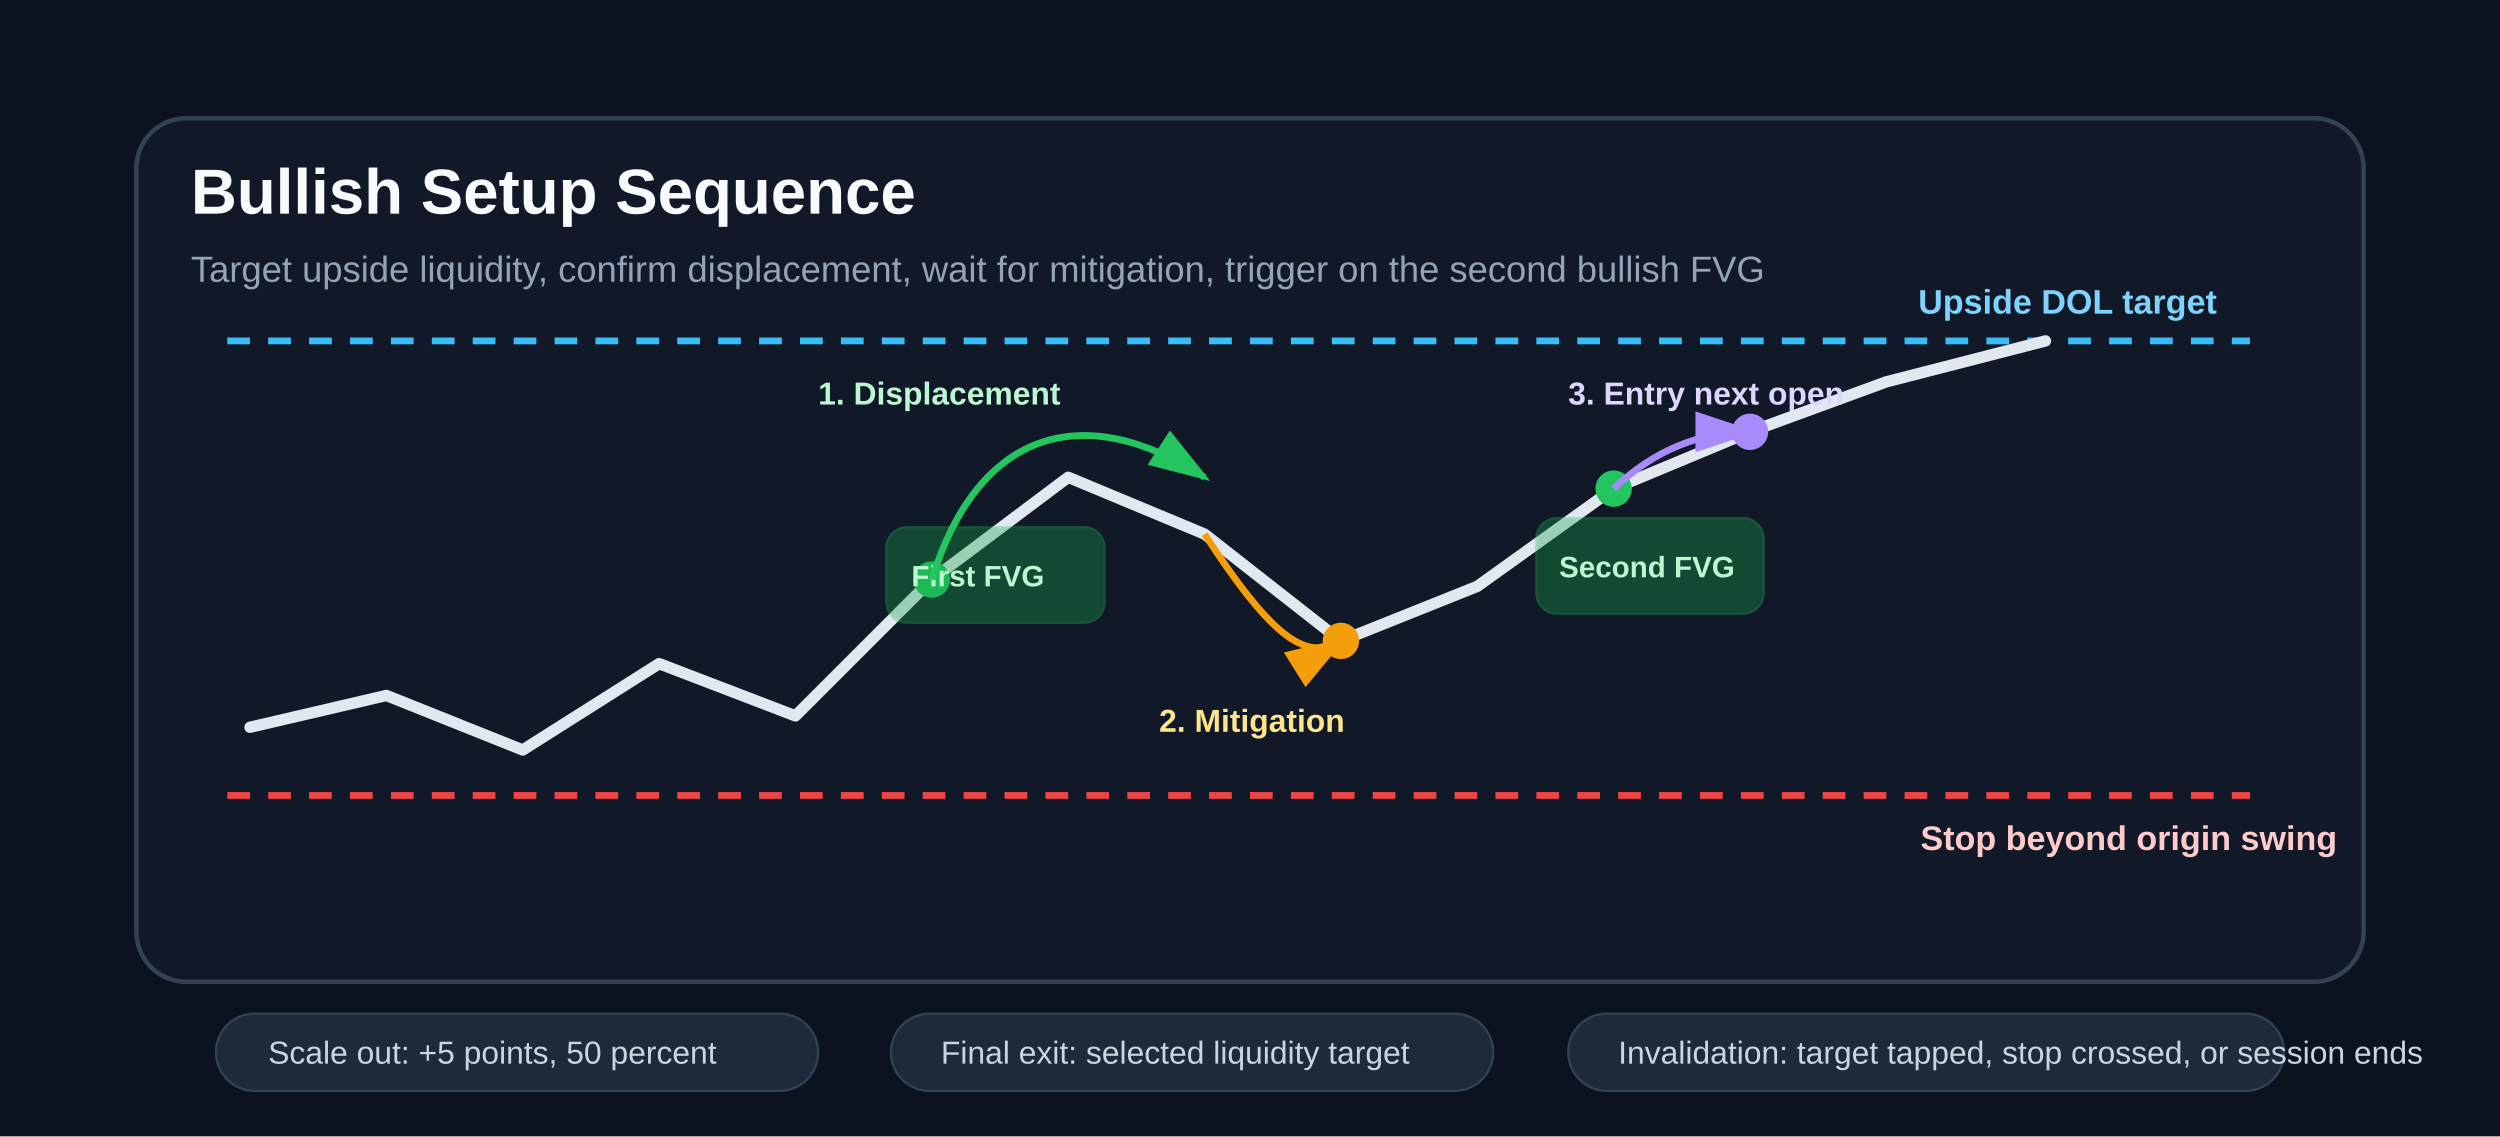
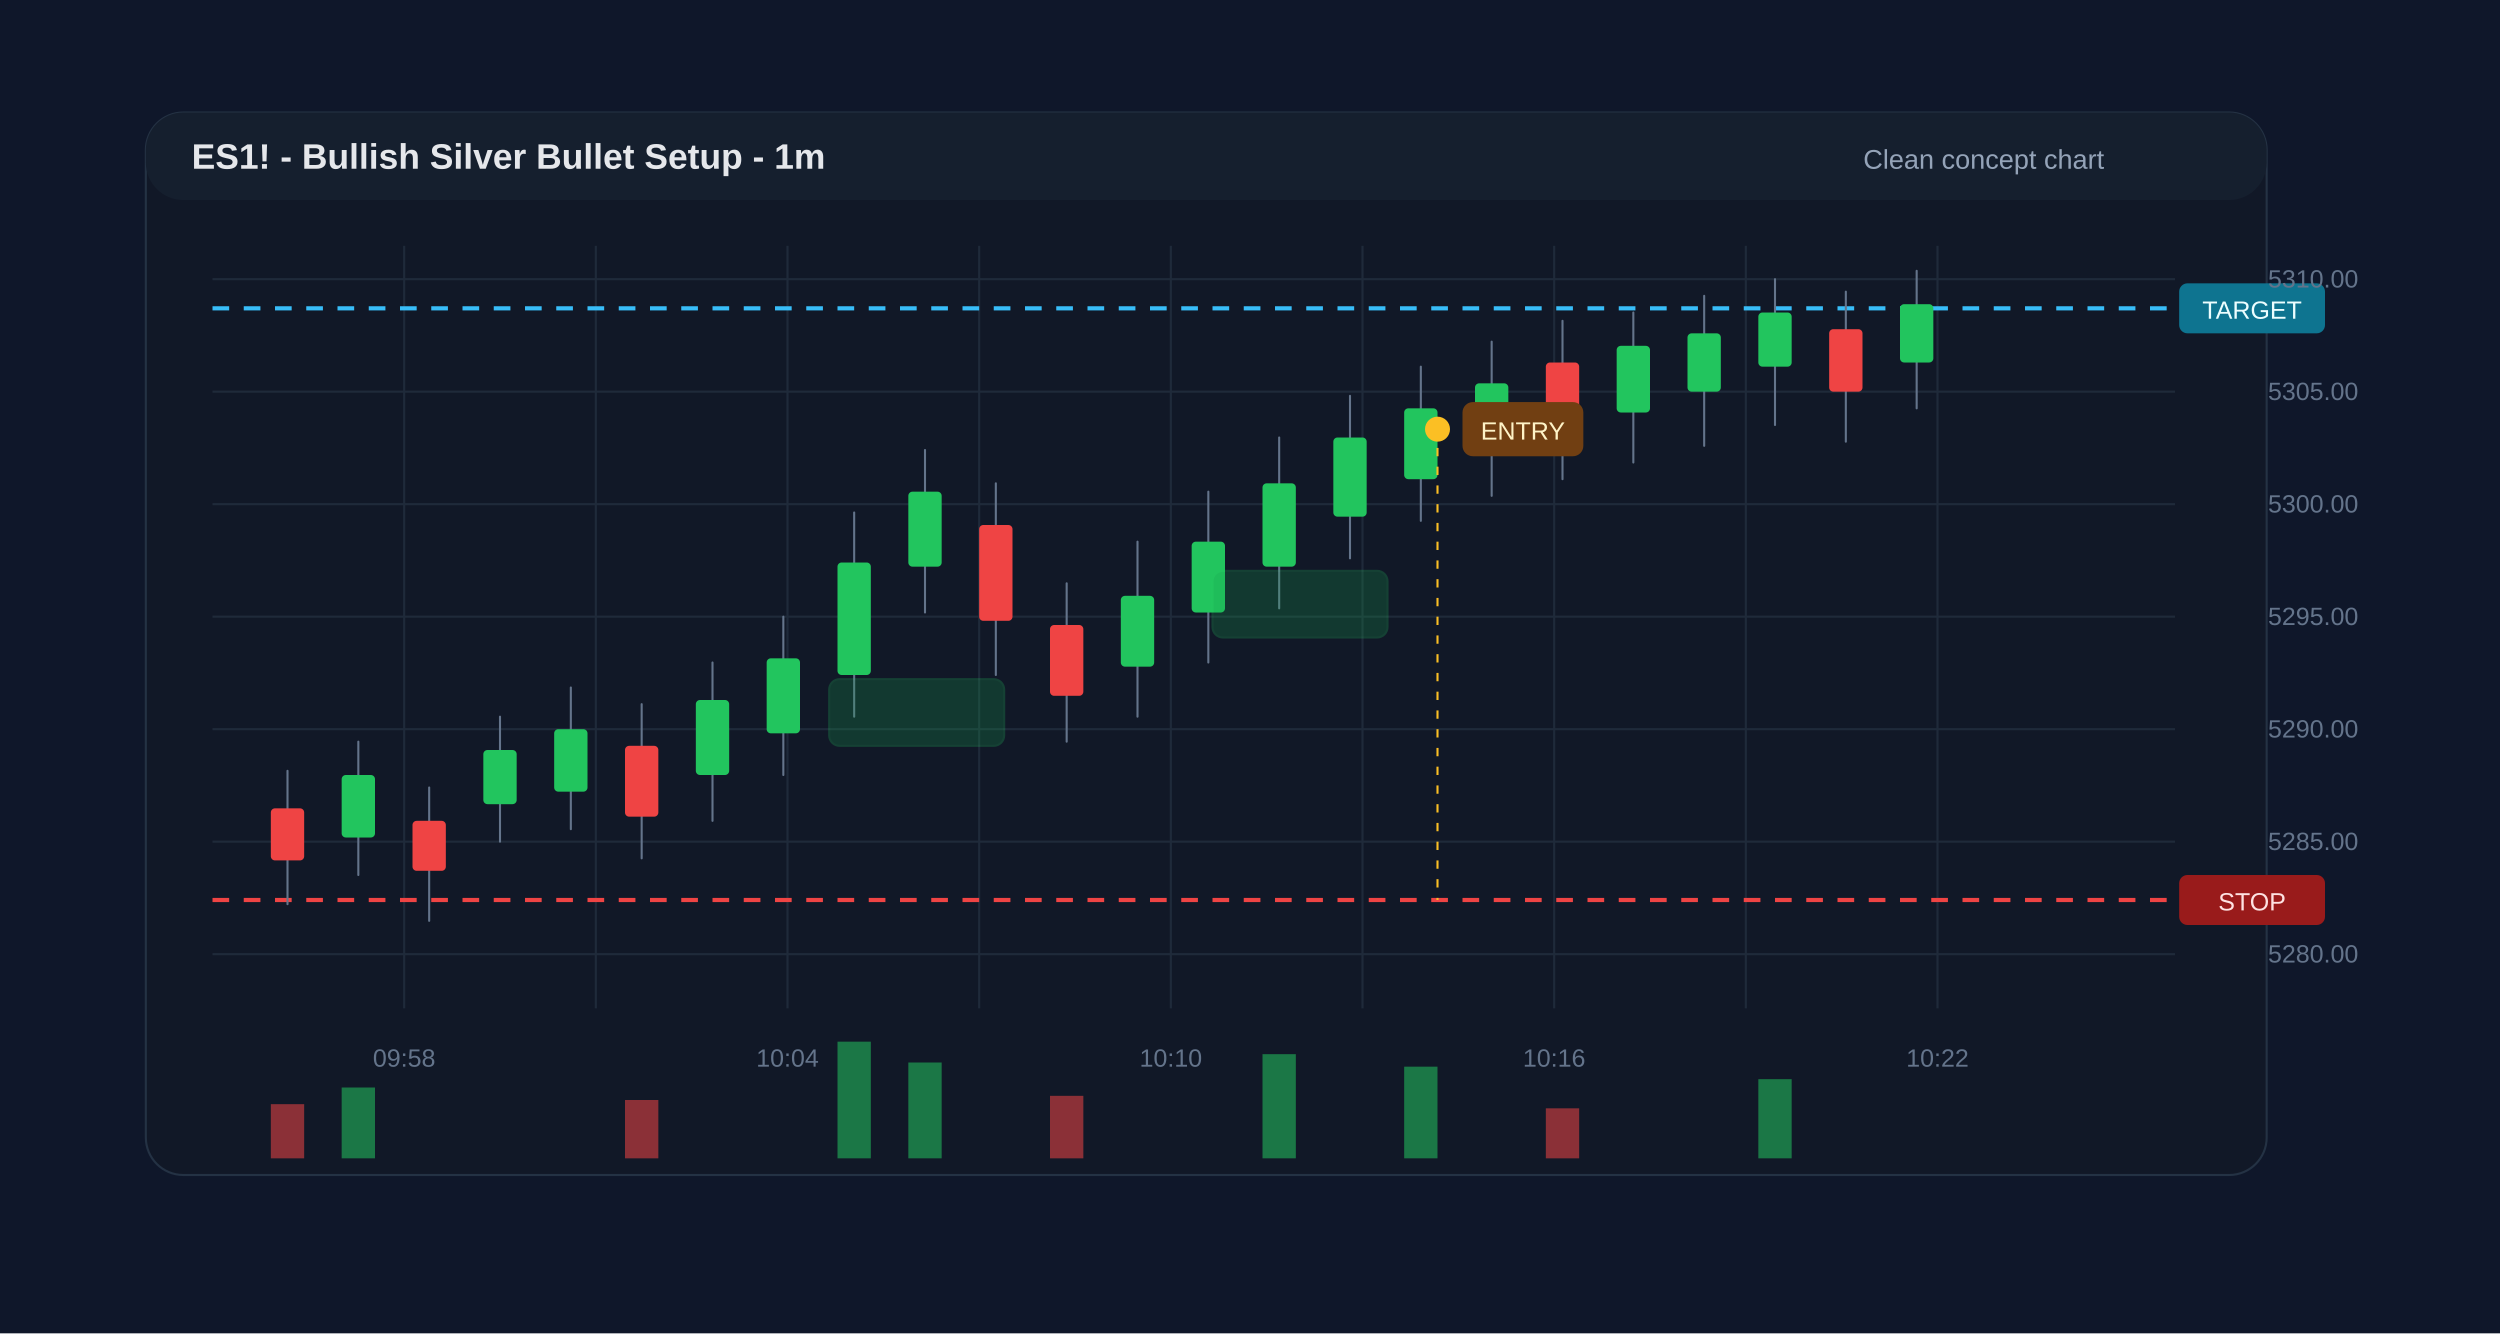
- <svg xmlns="http://www.w3.org/2000/svg" width="1100" height="500" viewBox="0 0 1100 500" role="img" aria-labelledby="title desc">
-   <rect width="1100" height="500" fill="#0b1220" />
-   <rect x="60" y="52" width="980" height="380" rx="22" fill="#111827" stroke="#334155" stroke-width="2" />
-   <text x="84" y="94" fill="#f8fafc" font-family="Arial, sans-serif" font-size="28" font-weight="700">Bullish Setup Sequence</text>
-   <text x="84" y="124" fill="#94a3b8" font-family="Arial, sans-serif" font-size="16">Target upside liquidity, confirm displacement, wait for mitigation, trigger on the second bullish FVG</text>
-   <line x1="100" y1="150" x2="990" y2="150" stroke="#38bdf8" stroke-width="3" stroke-dasharray="10 8" />
-   <text x="844" y="138" fill="#7dd3fc" font-family="Arial, sans-serif" font-size="15" font-weight="700">Upside DOL target</text>
-   <line x1="100" y1="350" x2="990" y2="350" stroke="#ef4444" stroke-width="3" stroke-dasharray="10 8" />
-   <text x="845" y="374" fill="#fecaca" font-family="Arial, sans-serif" font-size="15" font-weight="700">Stop beyond origin swing</text>
-   <polyline points="110,320 170,306 230,330 290,292 350,315 410,255 470,210 530,235 590,282 650,258 710,215 770,190 830,168 900,150" fill="none" stroke="#e2e8f0" stroke-width="5" stroke-linecap="round" stroke-linejoin="round" />
-   <circle cx="410" cy="255" r="8" fill="#22c55e" />
-   <circle cx="590" cy="282" r="8" fill="#f59e0b" />
-   <circle cx="710" cy="215" r="8" fill="#22c55e" />
-   <circle cx="770" cy="190" r="8" fill="#a78bfa" />
-   <rect x="390" y="232" width="96" height="42" rx="9" fill="#16a34a" opacity="0.35" stroke="#22c55e" />
-   <text x="401" y="258" fill="#bbf7d0" font-family="Arial, sans-serif" font-size="13" font-weight="700">First FVG</text>
-   <rect x="676" y="228" width="100" height="42" rx="9" fill="#16a34a" opacity="0.35" stroke="#22c55e" />
-   <text x="686" y="254" fill="#bbf7d0" font-family="Arial, sans-serif" font-size="13" font-weight="700">Second FVG</text>
-   <path d="M410 255 C430 190 476 175 530 210" fill="none" stroke="#22c55e" stroke-width="3" marker-end="url(#green-arrow)" />
-   <text x="360" y="178" fill="#bbf7d0" font-family="Arial, sans-serif" font-size="14" font-weight="700">1. Displacement</text>
-   <path d="M530 235 C558 278 574 292 590 282" fill="none" stroke="#f59e0b" stroke-width="3" marker-end="url(#orange-arrow)" />
-   <text x="510" y="322" fill="#fde68a" font-family="Arial, sans-serif" font-size="14" font-weight="700">2. Mitigation</text>
-   <path d="M710 215 C728 198 748 190 770 190" fill="none" stroke="#a78bfa" stroke-width="3" marker-end="url(#purple-arrow)" />
-   <text x="690" y="178" fill="#ddd6fe" font-family="Arial, sans-serif" font-size="14" font-weight="700">3. Entry next open</text>
-   <rect x="95" y="446" width="265" height="34" rx="17" fill="#1e293b" stroke="#334155" />
-   <text x="118" y="468" fill="#cbd5e1" font-family="Arial, sans-serif" font-size="14">Scale out: +5 points, 50 percent</text>
-   <rect x="392" y="446" width="265" height="34" rx="17" fill="#1e293b" stroke="#334155" />
-   <text x="414" y="468" fill="#cbd5e1" font-family="Arial, sans-serif" font-size="14">Final exit: selected liquidity target</text>
-   <rect x="690" y="446" width="315" height="34" rx="17" fill="#1e293b" stroke="#334155" />
-   <text x="712" y="468" fill="#cbd5e1" font-family="Arial, sans-serif" font-size="14">Invalidation: target tapped, stop crossed, or session ends</text>
-   <defs>
-     <marker id="green-arrow" markerWidth="10" markerHeight="10" refX="8" refY="3" orient="auto" markerUnits="strokeWidth">
-       <path d="M0,0 L0,6 L9,3 z" fill="#22c55e" />
-     </marker>
-     <marker id="orange-arrow" markerWidth="10" markerHeight="10" refX="8" refY="3" orient="auto" markerUnits="strokeWidth">
-       <path d="M0,0 L0,6 L9,3 z" fill="#f59e0b" />
-     </marker>
-     <marker id="purple-arrow" markerWidth="10" markerHeight="10" refX="8" refY="3" orient="auto" markerUnits="strokeWidth">
-       <path d="M0,0 L0,6 L9,3 z" fill="#a78bfa" />
-     </marker>
-   </defs>
+ <svg xmlns="http://www.w3.org/2000/svg" width="1200" height="640" viewBox="0 0 1200 640" role="img" aria-labelledby="title desc">
+   <rect width="1200" height="640" fill="#0f172a" />
+   <rect x="70" y="54" width="1018" height="510" rx="18" fill="#111827" stroke="#243244" />
+   <rect x="70" y="54" width="1018" height="42" rx="18" fill="#151f2e" />
+   <text x="92" y="81" fill="#e5e7eb" font-family="Arial, sans-serif" font-size="17" font-weight="700">ES1! - Bullish Silver Bullet Setup - 1m</text>
+   <text x="1010" y="81" fill="#94a3b8" font-family="Arial, sans-serif" font-size="13" text-anchor="end">Clean concept chart</text>
+   <g stroke="#1f2a3a" stroke-width="1">
+     <line x1="102" y1="134" x2="1044" y2="134" />
+     <line x1="102" y1="188" x2="1044" y2="188" />
+     <line x1="102" y1="242" x2="1044" y2="242" />
+     <line x1="102" y1="296" x2="1044" y2="296" />
+     <line x1="102" y1="350" x2="1044" y2="350" />
+     <line x1="102" y1="404" x2="1044" y2="404" />
+     <line x1="102" y1="458" x2="1044" y2="458" />
+     <line x1="194" y1="118" x2="194" y2="484" />
+     <line x1="286" y1="118" x2="286" y2="484" />
+     <line x1="378" y1="118" x2="378" y2="484" />
+     <line x1="470" y1="118" x2="470" y2="484" />
+     <line x1="562" y1="118" x2="562" y2="484" />
+     <line x1="654" y1="118" x2="654" y2="484" />
+     <line x1="746" y1="118" x2="746" y2="484" />
+     <line x1="838" y1="118" x2="838" y2="484" />
+     <line x1="930" y1="118" x2="930" y2="484" />
+   </g>
+   <g stroke-width="2" stroke-dasharray="8 7">
+     <line x1="102" y1="148" x2="1044" y2="148" stroke="#38bdf8" />
+     <line x1="102" y1="432" x2="1044" y2="432" stroke="#ef4444" />
+   </g>
+   <rect x="1046" y="136" width="70" height="24" rx="4" fill="#0e7490" />
+   <text x="1081" y="153" fill="#ecfeff" font-family="Arial, sans-serif" font-size="12" text-anchor="middle">TARGET</text>
+   <rect x="1046" y="420" width="70" height="24" rx="4" fill="#991b1b" />
+   <text x="1081" y="437" fill="#fee2e2" font-family="Arial, sans-serif" font-size="12" text-anchor="middle">STOP</text>
+   <g font-family="Arial, sans-serif" font-size="12" fill="#64748b" text-anchor="end">
+     <text x="1132" y="138">5310.00</text>
+     <text x="1132" y="192">5305.00</text>
+     <text x="1132" y="246">5300.00</text>
+     <text x="1132" y="300">5295.00</text>
+     <text x="1132" y="354">5290.00</text>
+     <text x="1132" y="408">5285.00</text>
+     <text x="1132" y="462">5280.00</text>
+   </g>
+   <g font-family="Arial, sans-serif" font-size="12" fill="#64748b" text-anchor="middle">
+     <text x="194" y="512">09:58</text>
+     <text x="378" y="512">10:04</text>
+     <text x="562" y="512">10:10</text>
+     <text x="746" y="512">10:16</text>
+     <text x="930" y="512">10:22</text>
+   </g>
+   <g stroke-linecap="round">
+     <line x1="138" y1="370" x2="138" y2="434" stroke="#64748b" />
+     <rect x="130" y="388" width="16" height="25" rx="2" fill="#ef4444" />
+     <line x1="172" y1="356" x2="172" y2="420" stroke="#64748b" />
+     <rect x="164" y="372" width="16" height="30" rx="2" fill="#22c55e" />
+     <line x1="206" y1="378" x2="206" y2="442" stroke="#64748b" />
+     <rect x="198" y="394" width="16" height="24" rx="2" fill="#ef4444" />
+     <line x1="240" y1="344" x2="240" y2="404" stroke="#64748b" />
+     <rect x="232" y="360" width="16" height="26" rx="2" fill="#22c55e" />
+     <line x1="274" y1="330" x2="274" y2="398" stroke="#64748b" />
+     <rect x="266" y="350" width="16" height="30" rx="2" fill="#22c55e" />
+     <line x1="308" y1="338" x2="308" y2="412" stroke="#64748b" />
+     <rect x="300" y="358" width="16" height="34" rx="2" fill="#ef4444" />
+     <line x1="342" y1="318" x2="342" y2="394" stroke="#64748b" />
+     <rect x="334" y="336" width="16" height="36" rx="2" fill="#22c55e" />
+     <line x1="376" y1="296" x2="376" y2="372" stroke="#64748b" />
+     <rect x="368" y="316" width="16" height="36" rx="2" fill="#22c55e" />
+     <line x1="410" y1="246" x2="410" y2="344" stroke="#64748b" />
+     <rect x="402" y="270" width="16" height="54" rx="2" fill="#22c55e" />
+     <line x1="444" y1="216" x2="444" y2="294" stroke="#64748b" />
+     <rect x="436" y="236" width="16" height="36" rx="2" fill="#22c55e" />
+     <line x1="478" y1="232" x2="478" y2="324" stroke="#64748b" />
+     <rect x="470" y="252" width="16" height="46" rx="2" fill="#ef4444" />
+     <line x1="512" y1="280" x2="512" y2="356" stroke="#64748b" />
+     <rect x="504" y="300" width="16" height="34" rx="2" fill="#ef4444" />
+     <line x1="546" y1="260" x2="546" y2="344" stroke="#64748b" />
+     <rect x="538" y="286" width="16" height="34" rx="2" fill="#22c55e" />
+     <line x1="580" y1="236" x2="580" y2="318" stroke="#64748b" />
+     <rect x="572" y="260" width="16" height="34" rx="2" fill="#22c55e" />
+     <line x1="614" y1="210" x2="614" y2="292" stroke="#64748b" />
+     <rect x="606" y="232" width="16" height="40" rx="2" fill="#22c55e" />
+     <line x1="648" y1="190" x2="648" y2="268" stroke="#64748b" />
+     <rect x="640" y="210" width="16" height="38" rx="2" fill="#22c55e" />
+     <line x1="682" y1="176" x2="682" y2="250" stroke="#64748b" />
+     <rect x="674" y="196" width="16" height="34" rx="2" fill="#22c55e" />
+     <line x1="716" y1="164" x2="716" y2="238" stroke="#64748b" />
+     <rect x="708" y="184" width="16" height="32" rx="2" fill="#22c55e" />
+     <line x1="750" y1="154" x2="750" y2="230" stroke="#64748b" />
+     <rect x="742" y="174" width="16" height="34" rx="2" fill="#ef4444" />
+     <line x1="784" y1="150" x2="784" y2="222" stroke="#64748b" />
+     <rect x="776" y="166" width="16" height="32" rx="2" fill="#22c55e" />
+     <line x1="818" y1="142" x2="818" y2="214" stroke="#64748b" />
+     <rect x="810" y="160" width="16" height="28" rx="2" fill="#22c55e" />
+     <line x1="852" y1="134" x2="852" y2="204" stroke="#64748b" />
+     <rect x="844" y="150" width="16" height="26" rx="2" fill="#22c55e" />
+     <line x1="886" y1="140" x2="886" y2="212" stroke="#64748b" />
+     <rect x="878" y="158" width="16" height="30" rx="2" fill="#ef4444" />
+     <line x1="920" y1="130" x2="920" y2="196" stroke="#64748b" />
+     <rect x="912" y="146" width="16" height="28" rx="2" fill="#22c55e" />
+   </g>
+   <rect x="398" y="326" width="84" height="32" rx="5" fill="#16a34a" opacity="0.24" stroke="#22c55e" />
+   <rect x="582" y="274" width="84" height="32" rx="5" fill="#16a34a" opacity="0.24" stroke="#22c55e" />
+   <circle cx="690" cy="206" r="6" fill="#fbbf24" />
+   <line x1="690" y1="206" x2="690" y2="432" stroke="#fbbf24" stroke-width="1" stroke-dasharray="4 5" />
+   <rect x="702" y="193" width="58" height="26" rx="5" fill="#713f12" />
+   <text x="731" y="211" fill="#fef3c7" font-family="Arial, sans-serif" font-size="12" text-anchor="middle">ENTRY</text>
+   <g opacity="0.55">
+     <rect x="130" y="530" width="16" height="26" fill="#ef4444" />
+     <rect x="164" y="522" width="16" height="34" fill="#22c55e" />
+     <rect x="300" y="528" width="16" height="28" fill="#ef4444" />
+     <rect x="402" y="500" width="16" height="56" fill="#22c55e" />
+     <rect x="436" y="510" width="16" height="46" fill="#22c55e" />
+     <rect x="504" y="526" width="16" height="30" fill="#ef4444" />
+     <rect x="606" y="506" width="16" height="50" fill="#22c55e" />
+     <rect x="674" y="512" width="16" height="44" fill="#22c55e" />
+     <rect x="742" y="532" width="16" height="24" fill="#ef4444" />
+     <rect x="844" y="518" width="16" height="38" fill="#22c55e" />
+   </g>
</svg>
